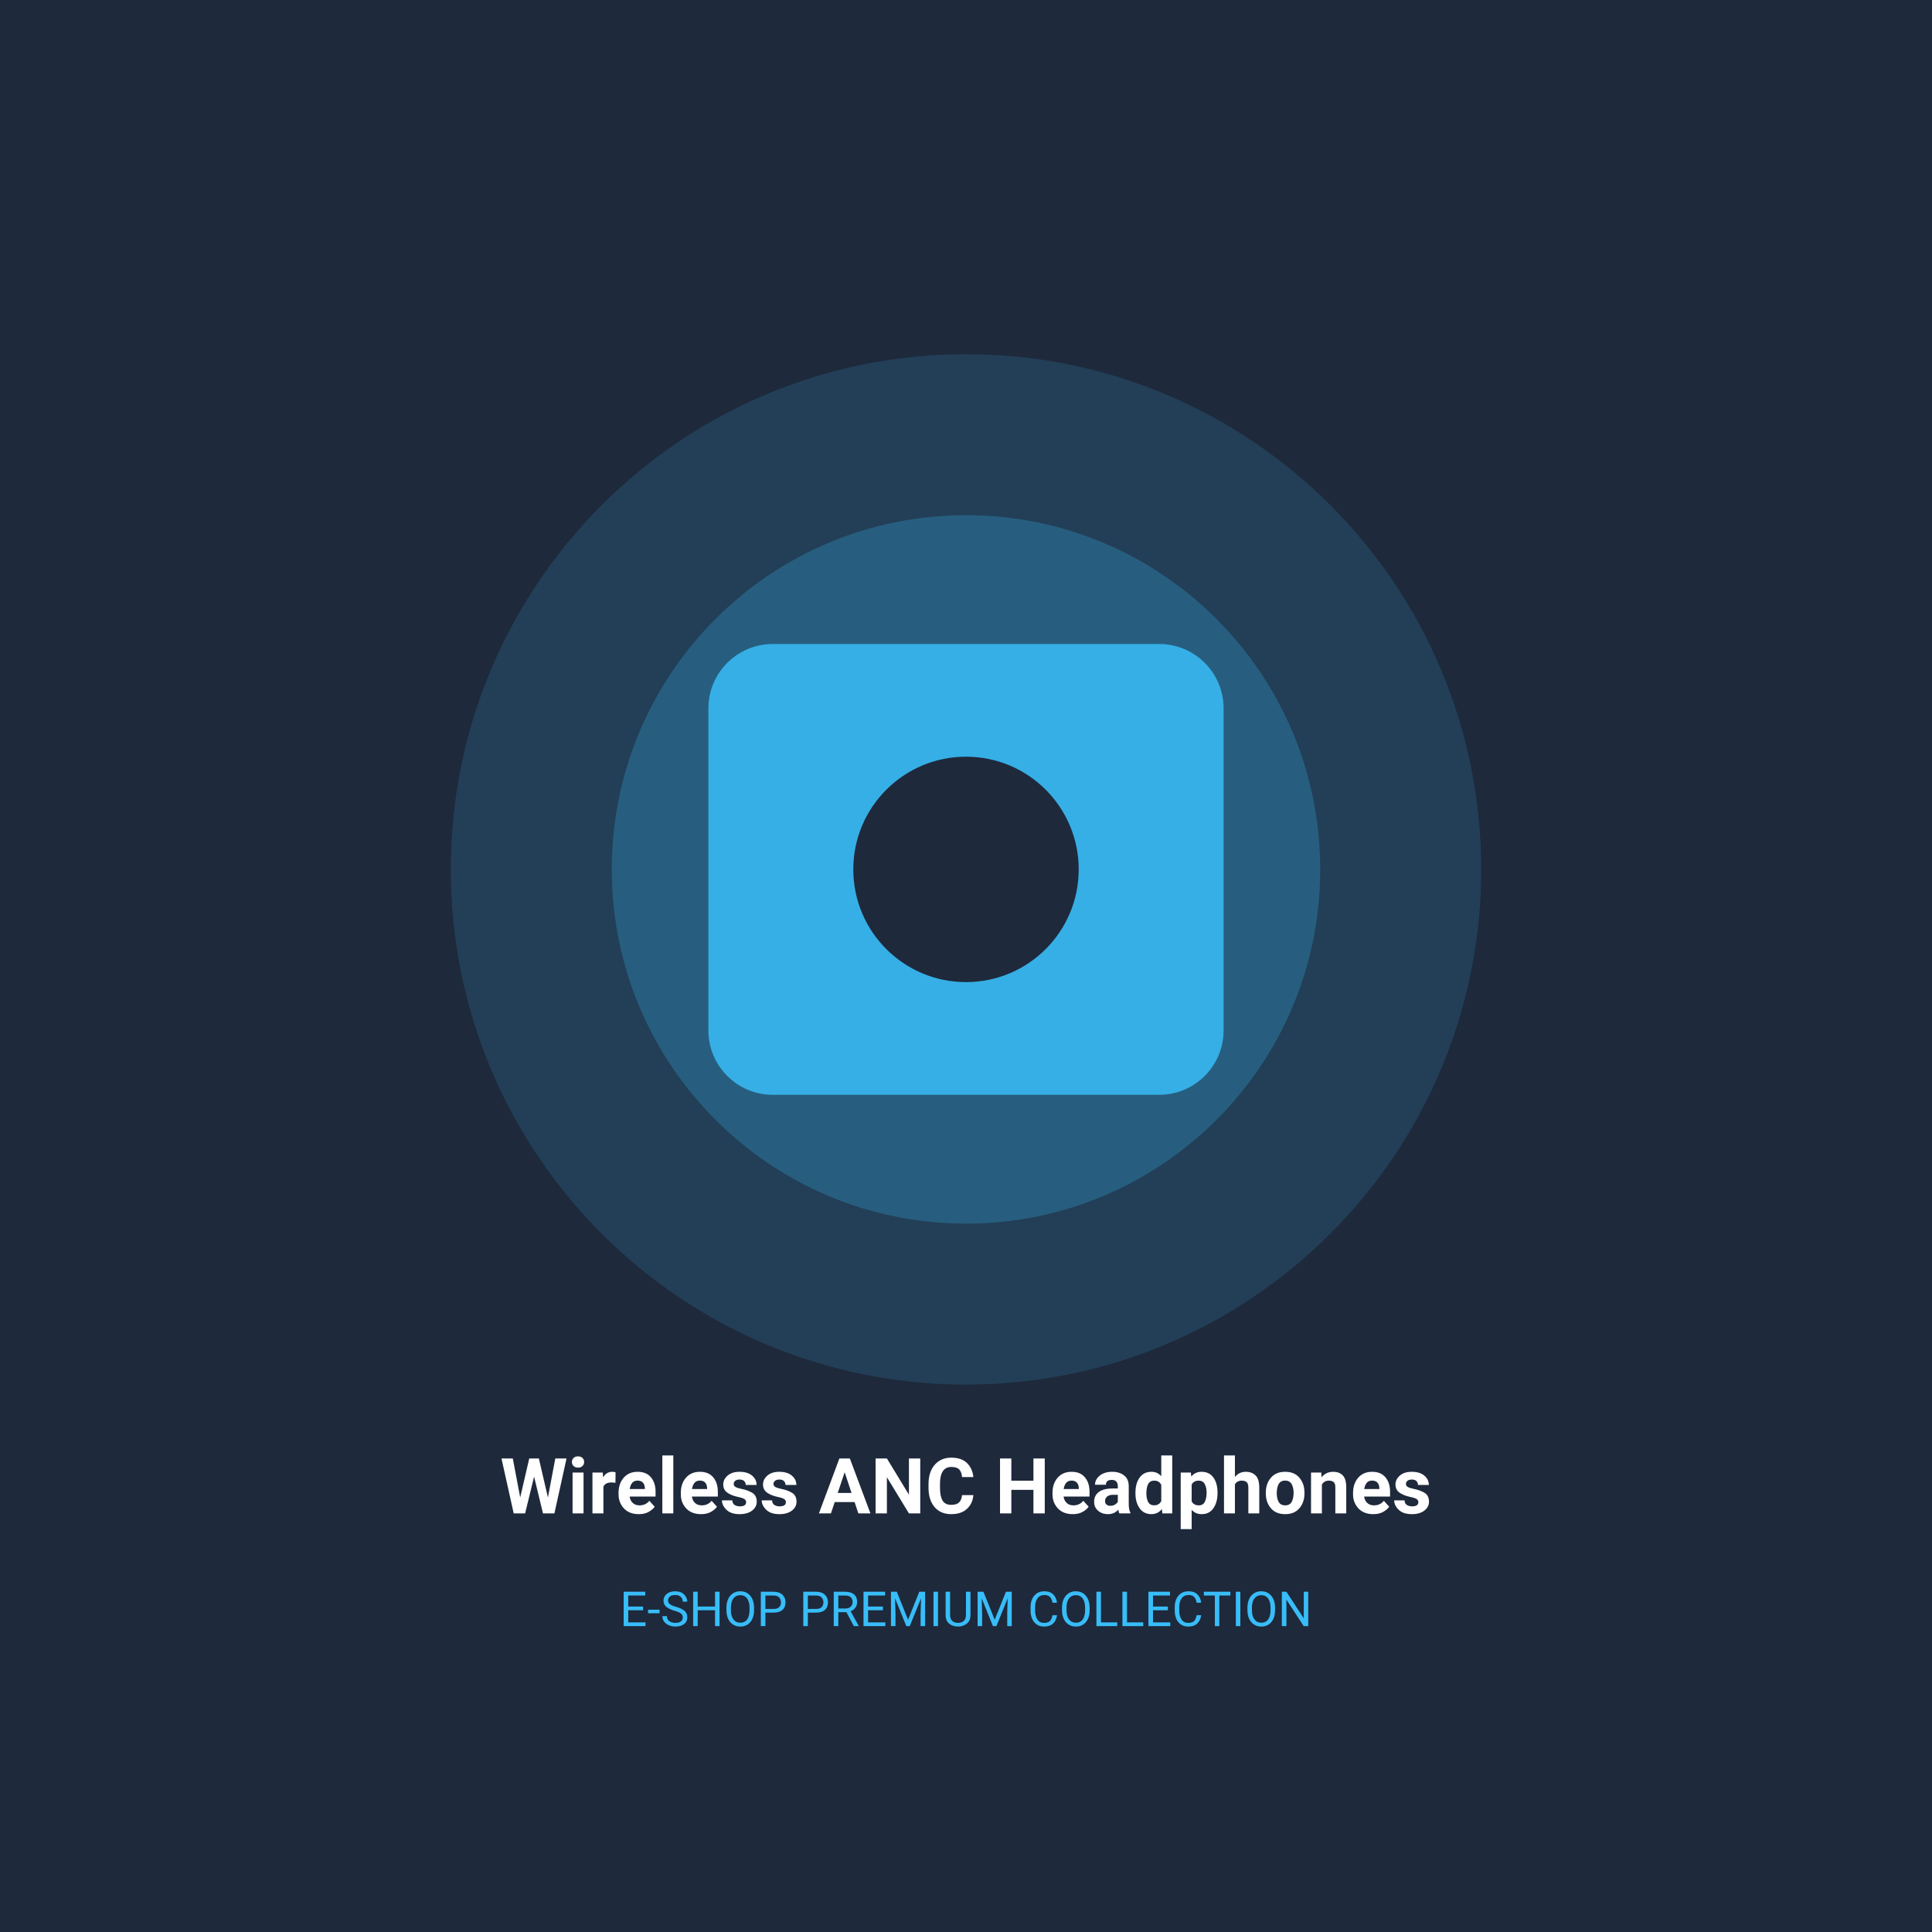
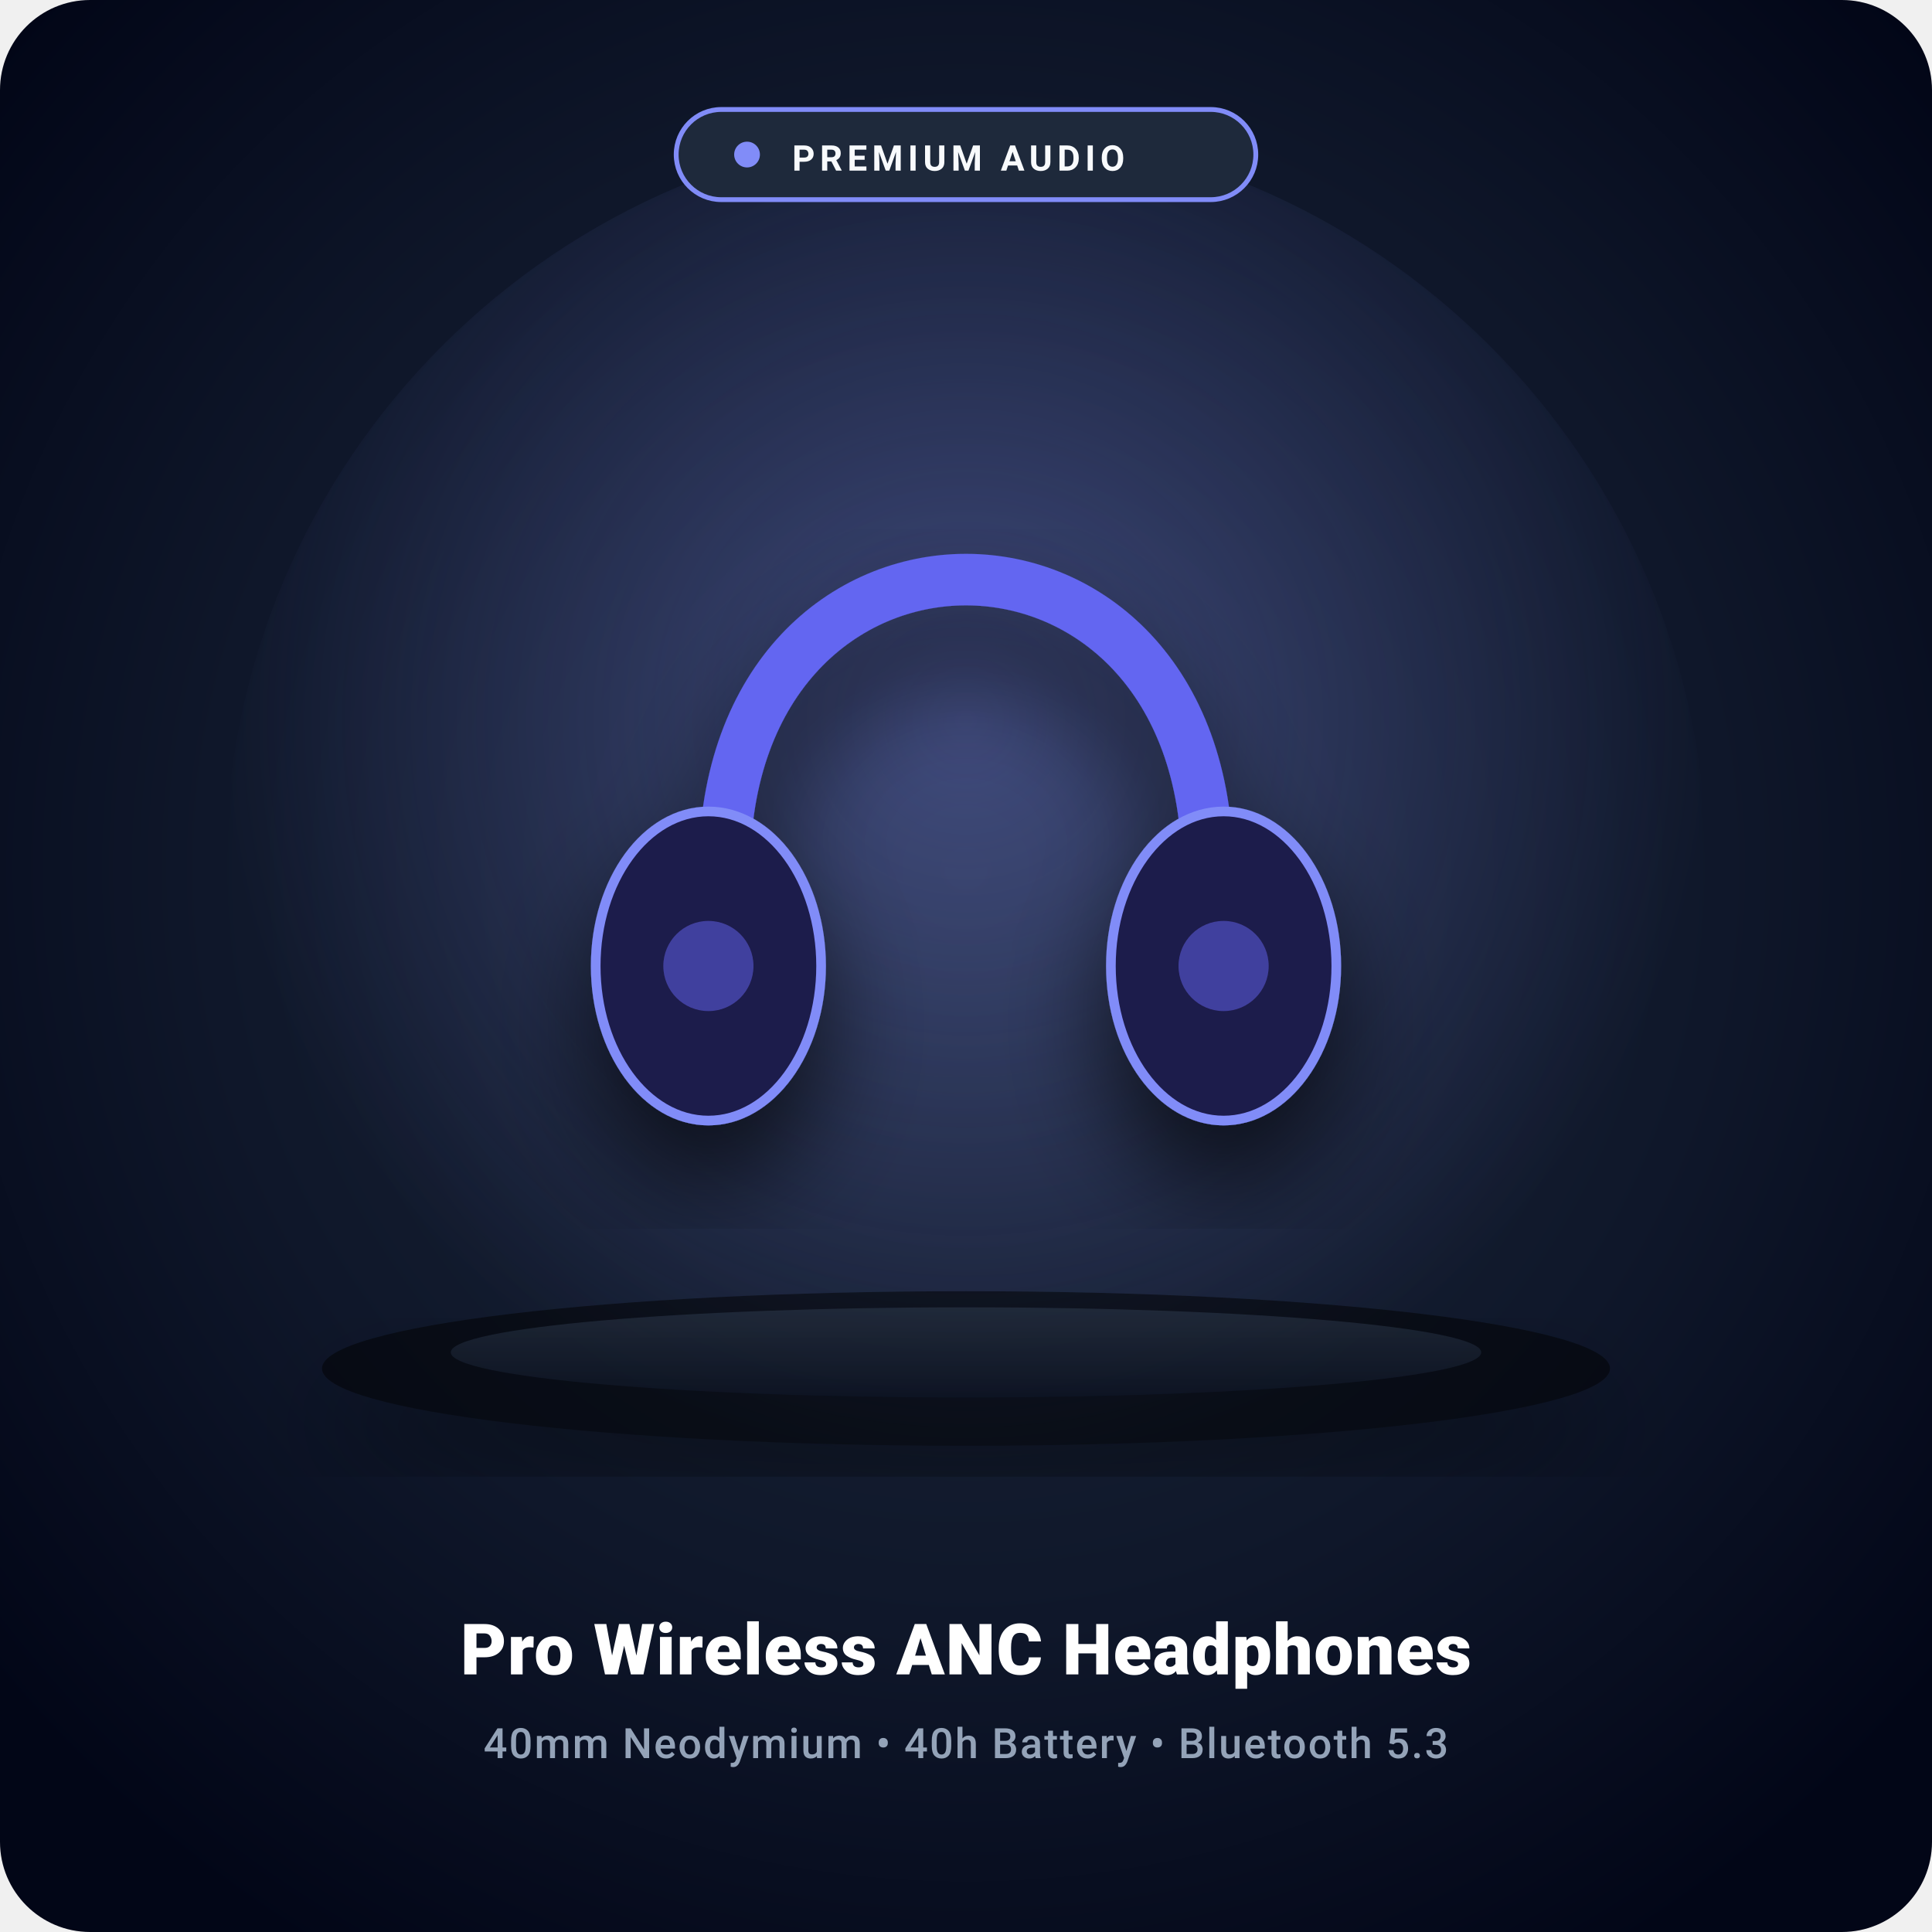
<svg xmlns="http://www.w3.org/2000/svg" viewBox="0 0 600 600" width="100%" height="100%">
-   <rect width="600" height="600" fill="#1e293b" />
-   <circle cx="300" cy="270" r="160" fill="#38bdf8" opacity="0.15" />
-   <circle cx="300" cy="270" r="110" fill="#38bdf8" opacity="0.25" />
-   <rect x="220" y="200" width="160" height="140" rx="20" fill="#38bdf8" opacity="0.85" />
-   <circle cx="300" cy="270" r="35" fill="#1e293b" />
-   <text x="300" y="470" font-family="-apple-system, BlinkMacSystemFont, 'Segoe UI', Roboto, sans-serif" font-size="24" font-weight="700" fill="#ffffff" text-anchor="middle">Wireless ANC Headphones</text>
-   <text x="300" y="505" font-family="-apple-system, BlinkMacSystemFont, 'Segoe UI', Roboto, sans-serif" font-size="15" fill="#38bdf8" text-anchor="middle">E-SHOP PREMIUM COLLECTION</text>
+   <defs>
+     <radialGradient id="bgGlow" cx="50%" cy="45%" r="65%">
+       <stop offset="0%" stop-color="#1e293b" />
+       <stop offset="60%" stop-color="#0f172a" />
+       <stop offset="100%" stop-color="#020617" />
+     </radialGradient>
+     <radialGradient id="spotlight" cx="50%" cy="40%" r="50%">
+       <stop offset="0%" stop-color="#818cf8" stop-opacity="0.35" />
+       <stop offset="100%" stop-color="#818cf8" stop-opacity="0" />
+     </radialGradient>
+     <linearGradient id="podiumGrad" x1="0%" y1="0%" x2="0%" y2="100%">
+       <stop offset="0%" stop-color="#334155" stop-opacity="0.8" />
+       <stop offset="100%" stop-color="#0f172a" stop-opacity="0.9" />
+     </linearGradient>
+     <filter id="dropShadow" x="-20%" y="-20%" width="140%" height="140%">
+       <feDropShadow dx="0" dy="18" stdDeviation="16" flood-color="#000000" flood-opacity="0.65" />
+     </filter>
+     <filter id="softGlow" x="-20%" y="-20%" width="140%" height="140%">
+       <feGaussianBlur stdDeviation="8" result="blur" />
+       <feComposite in="SourceGraphic" in2="blur" operator="over" />
+     </filter>
+   </defs>
+   <rect width="600" height="600" fill="url(#bgGlow)" rx="28" />
+   <circle cx="300" cy="270" r="230" fill="url(#spotlight)" />
+   <ellipse cx="300" cy="425" rx="200" ry="24" fill="#000000" opacity="0.5" filter="url(#dropShadow)" />
+   <ellipse cx="300" cy="420" rx="160" ry="14" fill="url(#podiumGrad)" opacity="0.6" />
+   <g transform="translate(300, 48)">
+     <rect x="-90" y="-14" width="180" height="28" rx="14" fill="#1e293b" stroke="#818cf8" stroke-width="1.5" />
+     <circle cx="-68" cy="0" r="4" fill="#818cf8" />
+     <text x="-54" y="5" font-family="-apple-system, BlinkMacSystemFont, 'Segoe UI', Roboto, sans-serif" font-size="11" font-weight="700" fill="#f8fafc" letter-spacing="1.5">PREMIUM AUDIO</text>
+   </g>
+   <g id="productArtwork" filter="url(#dropShadow)">
+     <g transform="translate(175, 120)">
+       <path d="M 50,150 C 50,30 200,30 200,150" fill="none" stroke="#6366f1" stroke-width="16" stroke-linecap="round" />
+       <ellipse cx="45" cy="180" rx="35" ry="48" fill="#1e1b4b" stroke="#818cf8" stroke-width="3" />
+       <ellipse cx="205" cy="180" rx="35" ry="48" fill="#1e1b4b" stroke="#818cf8" stroke-width="3" />
+       <circle cx="45" cy="180" r="14" fill="#6366f1" opacity="0.5" />
+       <circle cx="205" cy="180" r="14" fill="#6366f1" opacity="0.5" />
+     </g>
+   </g>
+   <g transform="translate(300, 520)">
+     <text x="0" y="0" font-family="-apple-system, BlinkMacSystemFont, 'Segoe UI', Roboto, sans-serif" font-size="22" font-weight="800" fill="#ffffff" text-anchor="middle" letter-spacing="0.3">Pro Wireless ANC Headphones</text>
+     <text x="0" y="26" font-family="-apple-system, BlinkMacSystemFont, 'Segoe UI', Roboto, sans-serif" font-size="13" font-weight="500" fill="#94a3b8" text-anchor="middle" letter-spacing="0.5">40mm Neodymium • 40h Battery • Bluetooth 5.3</text>
+   </g>
</svg>
